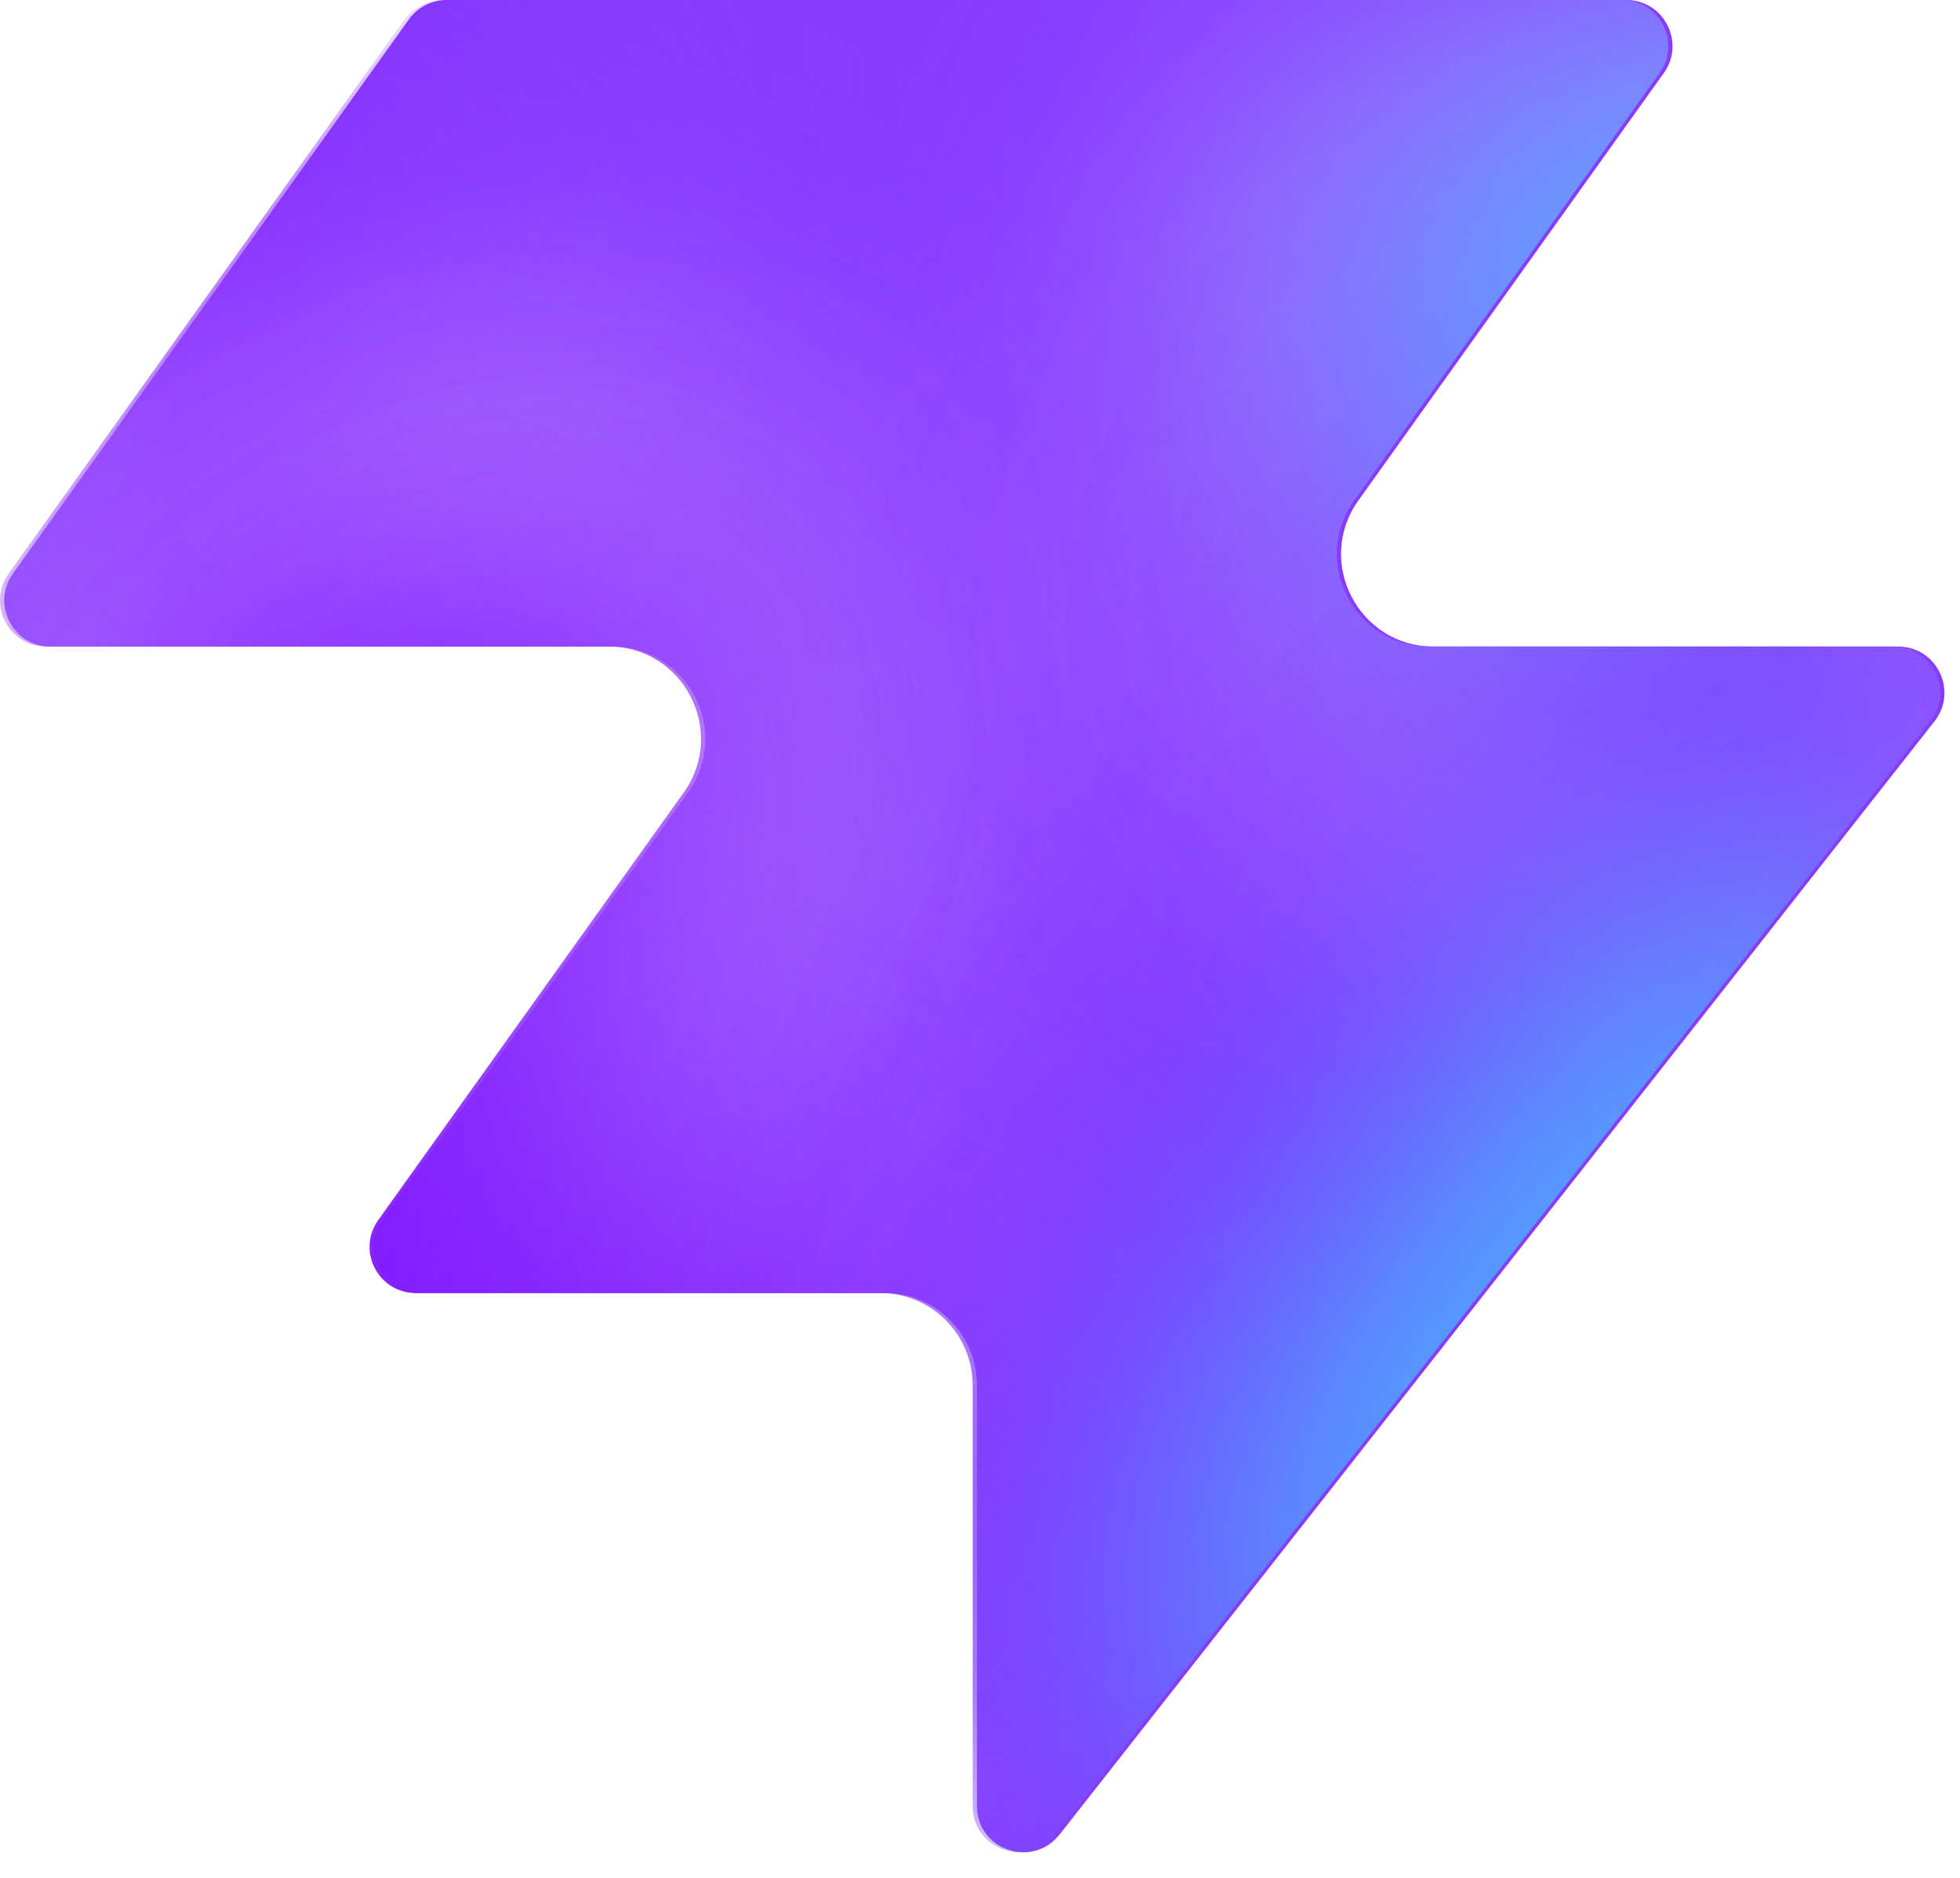
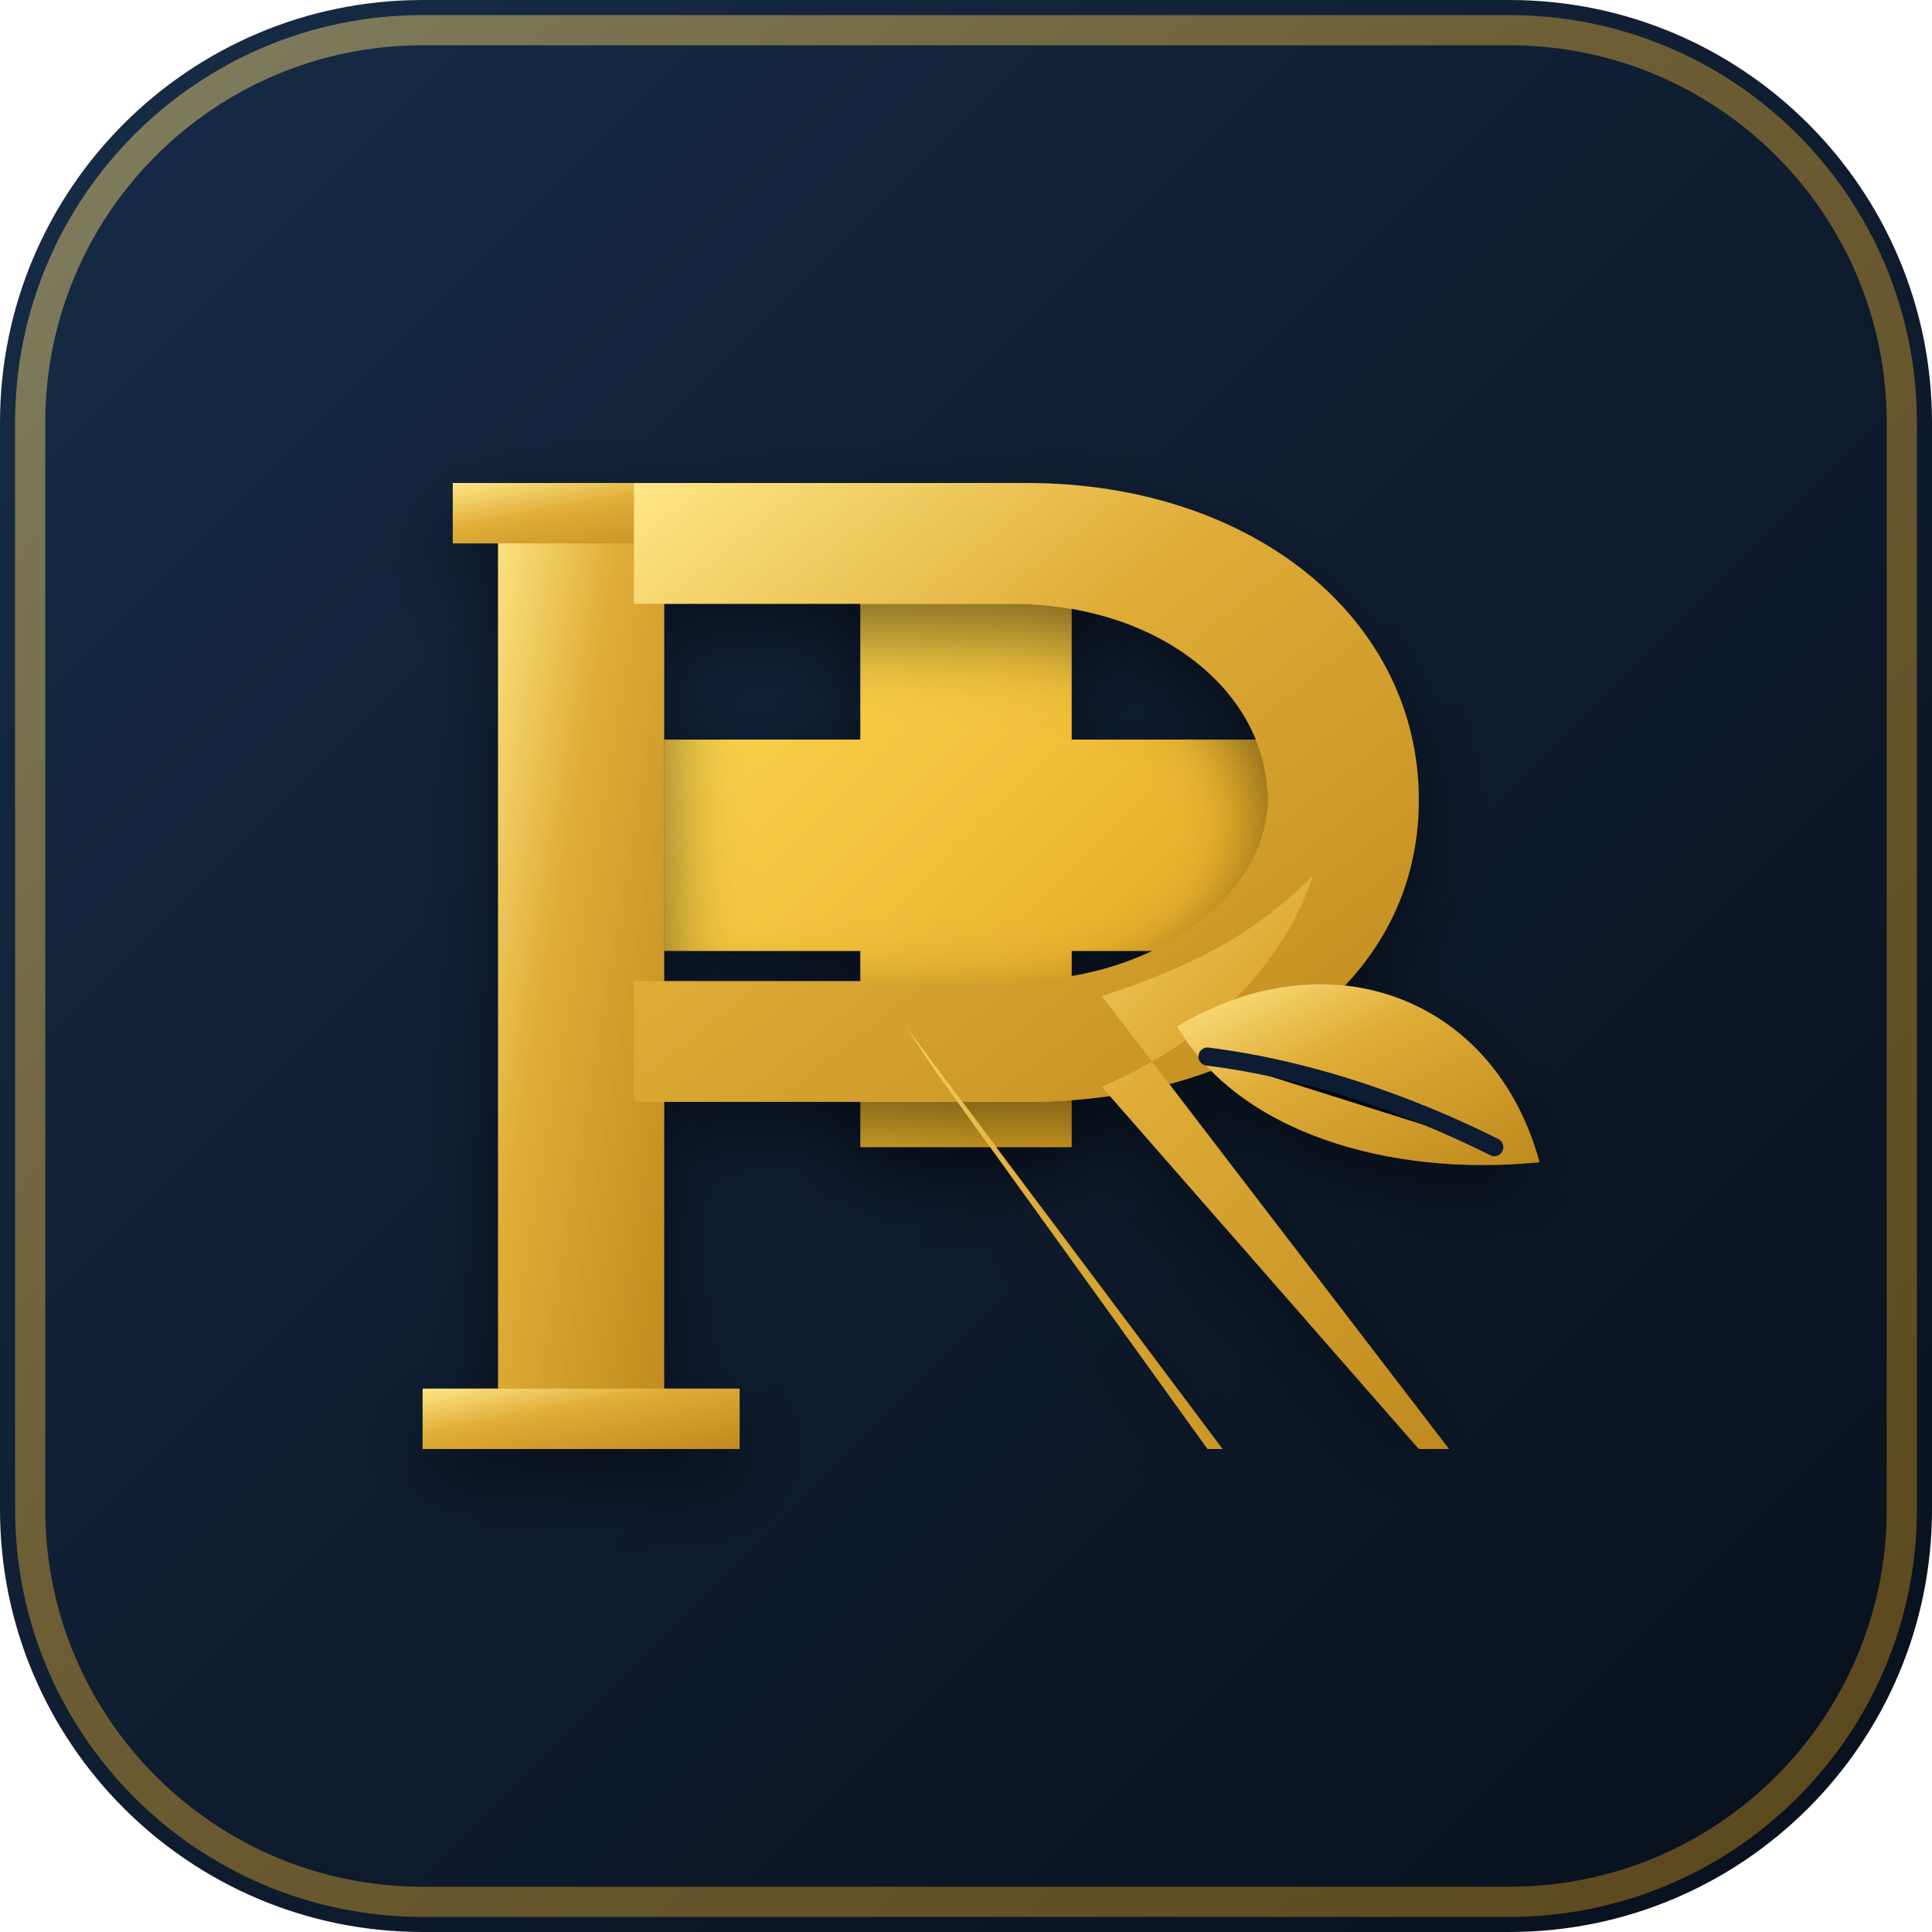
- <svg xmlns="http://www.w3.org/2000/svg" width="48" height="46" fill="none" viewBox="0 0 48 46">
-   <path fill="#863bff" d="M25.946 44.938c-.664.845-2.021.375-2.021-.698V33.937a2.26 2.26 0 0 0-2.262-2.262H10.287c-.92 0-1.456-1.04-.92-1.788l7.48-10.471c1.07-1.497 0-3.578-1.842-3.578H1.237c-.92 0-1.456-1.04-.92-1.788L10.013.474c.214-.297.556-.474.92-.474h28.894c.92 0 1.456 1.04.92 1.788l-7.48 10.471c-1.07 1.498 0 3.579 1.842 3.579h11.377c.943 0 1.473 1.088.89 1.83L25.947 44.94z" style="fill:#863bff;fill:color(display-p3 .525 .23 1);fill-opacity:1" />
-   <mask id="a" width="48" height="46" x="0" y="0" maskUnits="userSpaceOnUse" style="mask-type:alpha">
-     <path fill="#000" d="M25.842 44.938c-.664.844-2.021.375-2.021-.698V33.937a2.26 2.26 0 0 0-2.262-2.262H10.183c-.92 0-1.456-1.04-.92-1.788l7.48-10.471c1.07-1.498 0-3.579-1.842-3.579H1.133c-.92 0-1.456-1.04-.92-1.787L9.91.473c.214-.297.556-.474.92-.474h28.894c.92 0 1.456 1.04.92 1.788l-7.48 10.471c-1.07 1.498 0 3.578 1.842 3.578h11.377c.943 0 1.473 1.088.89 1.832L25.843 44.94z" style="fill:#000;fill-opacity:1" />
-   </mask>
-   <g mask="url(#a)">
-     <g filter="url(#b)">
-       <ellipse cx="5.508" cy="14.704" fill="#ede6ff" rx="5.508" ry="14.704" style="fill:#ede6ff;fill:color(display-p3 .927 .903 1);fill-opacity:1" transform="matrix(.00324 1 1 -.00324 -4.47 31.516)" />
-     </g>
-     <g filter="url(#c)">
-       <ellipse cx="10.399" cy="29.851" fill="#ede6ff" rx="10.399" ry="29.851" style="fill:#ede6ff;fill:color(display-p3 .927 .903 1);fill-opacity:1" transform="matrix(.00324 1 1 -.00324 -39.328 7.883)" />
-     </g>
-     <g filter="url(#d)">
-       <ellipse cx="5.508" cy="30.487" fill="#7e14ff" rx="5.508" ry="30.487" style="fill:#7e14ff;fill:color(display-p3 .492 .077 1);fill-opacity:1" transform="rotate(89.814 -25.913 -14.639)scale(1 -1)" />
-     </g>
-     <g filter="url(#e)">
-       <ellipse cx="5.508" cy="30.599" fill="#7e14ff" rx="5.508" ry="30.599" style="fill:#7e14ff;fill:color(display-p3 .492 .077 1);fill-opacity:1" transform="rotate(89.814 -32.644 -3.334)scale(1 -1)" />
-     </g>
-     <g filter="url(#f)">
-       <ellipse cx="5.508" cy="30.599" fill="#7e14ff" rx="5.508" ry="30.599" style="fill:#7e14ff;fill:color(display-p3 .492 .077 1);fill-opacity:1" transform="matrix(.00324 1 1 -.00324 -34.34 30.47)" />
-     </g>
-     <g filter="url(#g)">
-       <ellipse cx="14.072" cy="22.078" fill="#ede6ff" rx="14.072" ry="22.078" style="fill:#ede6ff;fill:color(display-p3 .927 .903 1);fill-opacity:1" transform="rotate(93.35 24.506 48.493)scale(-1 1)" />
-     </g>
-     <g filter="url(#h)">
-       <ellipse cx="3.47" cy="21.501" fill="#7e14ff" rx="3.47" ry="21.501" style="fill:#7e14ff;fill:color(display-p3 .492 .077 1);fill-opacity:1" transform="rotate(89.009 28.708 47.59)scale(-1 1)" />
-     </g>
-     <g filter="url(#i)">
-       <ellipse cx="3.47" cy="21.501" fill="#7e14ff" rx="3.47" ry="21.501" style="fill:#7e14ff;fill:color(display-p3 .492 .077 1);fill-opacity:1" transform="rotate(89.009 28.708 47.59)scale(-1 1)" />
-     </g>
-     <g filter="url(#j)">
-       <ellipse cx=".387" cy="8.972" fill="#7e14ff" rx="4.407" ry="29.108" style="fill:#7e14ff;fill:color(display-p3 .492 .077 1);fill-opacity:1" transform="rotate(39.51 .387 8.972)" />
-     </g>
-     <g filter="url(#k)">
-       <ellipse cx="47.523" cy="-6.092" fill="#7e14ff" rx="4.407" ry="29.108" style="fill:#7e14ff;fill:color(display-p3 .492 .077 1);fill-opacity:1" transform="rotate(37.892 47.523 -6.092)" />
-     </g>
-     <g filter="url(#l)">
-       <ellipse cx="41.412" cy="6.333" fill="#47bfff" rx="5.971" ry="9.665" style="fill:#47bfff;fill:color(display-p3 .28 .748 1);fill-opacity:1" transform="rotate(37.892 41.412 6.333)" />
-     </g>
-     <g filter="url(#m)">
-       <ellipse cx="-1.879" cy="38.332" fill="#7e14ff" rx="4.407" ry="29.108" style="fill:#7e14ff;fill:color(display-p3 .492 .077 1);fill-opacity:1" transform="rotate(37.892 -1.88 38.332)" />
-     </g>
-     <g filter="url(#n)">
-       <ellipse cx="-1.879" cy="38.332" fill="#7e14ff" rx="4.407" ry="29.108" style="fill:#7e14ff;fill:color(display-p3 .492 .077 1);fill-opacity:1" transform="rotate(37.892 -1.88 38.332)" />
-     </g>
-     <g filter="url(#o)">
-       <ellipse cx="35.651" cy="29.907" fill="#7e14ff" rx="4.407" ry="29.108" style="fill:#7e14ff;fill:color(display-p3 .492 .077 1);fill-opacity:1" transform="rotate(37.892 35.651 29.907)" />
-     </g>
-     <g filter="url(#p)">
-       <ellipse cx="38.418" cy="32.4" fill="#47bfff" rx="5.971" ry="15.297" style="fill:#47bfff;fill:color(display-p3 .28 .748 1);fill-opacity:1" transform="rotate(37.892 38.418 32.4)" />
-     </g>
-   </g>
+ <svg xmlns="http://www.w3.org/2000/svg" viewBox="0 0 128 128">
  <defs>
-     <filter id="b" width="60.045" height="41.654" x="-19.77" y="16.149" color-interpolation-filters="sRGB" filterUnits="userSpaceOnUse">
-       <feFlood flood-opacity="0" result="BackgroundImageFix" />
-       <feBlend in="SourceGraphic" in2="BackgroundImageFix" result="shape" />
-       <feGaussianBlur result="effect1_foregroundBlur_2002_17158" stdDeviation="7.659" />
-     </filter>
-     <filter id="c" width="90.34" height="51.437" x="-54.613" y="-7.533" color-interpolation-filters="sRGB" filterUnits="userSpaceOnUse">
-       <feFlood flood-opacity="0" result="BackgroundImageFix" />
-       <feBlend in="SourceGraphic" in2="BackgroundImageFix" result="shape" />
-       <feGaussianBlur result="effect1_foregroundBlur_2002_17158" stdDeviation="7.659" />
-     </filter>
-     <filter id="d" width="79.355" height="29.4" x="-49.64" y="2.03" color-interpolation-filters="sRGB" filterUnits="userSpaceOnUse">
-       <feFlood flood-opacity="0" result="BackgroundImageFix" />
-       <feBlend in="SourceGraphic" in2="BackgroundImageFix" result="shape" />
-       <feGaussianBlur result="effect1_foregroundBlur_2002_17158" stdDeviation="4.596" />
-     </filter>
-     <filter id="e" width="79.579" height="29.4" x="-45.045" y="20.029" color-interpolation-filters="sRGB" filterUnits="userSpaceOnUse">
-       <feFlood flood-opacity="0" result="BackgroundImageFix" />
-       <feBlend in="SourceGraphic" in2="BackgroundImageFix" result="shape" />
-       <feGaussianBlur result="effect1_foregroundBlur_2002_17158" stdDeviation="4.596" />
-     </filter>
-     <filter id="f" width="79.579" height="29.4" x="-43.513" y="21.178" color-interpolation-filters="sRGB" filterUnits="userSpaceOnUse">
-       <feFlood flood-opacity="0" result="BackgroundImageFix" />
-       <feBlend in="SourceGraphic" in2="BackgroundImageFix" result="shape" />
-       <feGaussianBlur result="effect1_foregroundBlur_2002_17158" stdDeviation="4.596" />
-     </filter>
-     <filter id="g" width="74.749" height="58.852" x="15.756" y="-17.901" color-interpolation-filters="sRGB" filterUnits="userSpaceOnUse">
-       <feFlood flood-opacity="0" result="BackgroundImageFix" />
-       <feBlend in="SourceGraphic" in2="BackgroundImageFix" result="shape" />
-       <feGaussianBlur result="effect1_foregroundBlur_2002_17158" stdDeviation="7.659" />
-     </filter>
-     <filter id="h" width="61.377" height="25.362" x="23.548" y="2.284" color-interpolation-filters="sRGB" filterUnits="userSpaceOnUse">
-       <feFlood flood-opacity="0" result="BackgroundImageFix" />
-       <feBlend in="SourceGraphic" in2="BackgroundImageFix" result="shape" />
-       <feGaussianBlur result="effect1_foregroundBlur_2002_17158" stdDeviation="4.596" />
-     </filter>
-     <filter id="i" width="61.377" height="25.362" x="23.548" y="2.284" color-interpolation-filters="sRGB" filterUnits="userSpaceOnUse">
-       <feFlood flood-opacity="0" result="BackgroundImageFix" />
-       <feBlend in="SourceGraphic" in2="BackgroundImageFix" result="shape" />
-       <feGaussianBlur result="effect1_foregroundBlur_2002_17158" stdDeviation="4.596" />
-     </filter>
-     <filter id="j" width="56.045" height="63.649" x="-27.636" y="-22.853" color-interpolation-filters="sRGB" filterUnits="userSpaceOnUse">
-       <feFlood flood-opacity="0" result="BackgroundImageFix" />
-       <feBlend in="SourceGraphic" in2="BackgroundImageFix" result="shape" />
-       <feGaussianBlur result="effect1_foregroundBlur_2002_17158" stdDeviation="4.596" />
-     </filter>
-     <filter id="k" width="54.814" height="64.646" x="20.116" y="-38.415" color-interpolation-filters="sRGB" filterUnits="userSpaceOnUse">
-       <feFlood flood-opacity="0" result="BackgroundImageFix" />
-       <feBlend in="SourceGraphic" in2="BackgroundImageFix" result="shape" />
-       <feGaussianBlur result="effect1_foregroundBlur_2002_17158" stdDeviation="4.596" />
-     </filter>
-     <filter id="l" width="33.541" height="35.313" x="24.641" y="-11.323" color-interpolation-filters="sRGB" filterUnits="userSpaceOnUse">
-       <feFlood flood-opacity="0" result="BackgroundImageFix" />
-       <feBlend in="SourceGraphic" in2="BackgroundImageFix" result="shape" />
-       <feGaussianBlur result="effect1_foregroundBlur_2002_17158" stdDeviation="4.596" />
-     </filter>
-     <filter id="m" width="54.814" height="64.646" x="-29.286" y="6.009" color-interpolation-filters="sRGB" filterUnits="userSpaceOnUse">
-       <feFlood flood-opacity="0" result="BackgroundImageFix" />
-       <feBlend in="SourceGraphic" in2="BackgroundImageFix" result="shape" />
-       <feGaussianBlur result="effect1_foregroundBlur_2002_17158" stdDeviation="4.596" />
-     </filter>
-     <filter id="n" width="54.814" height="64.646" x="-29.286" y="6.009" color-interpolation-filters="sRGB" filterUnits="userSpaceOnUse">
-       <feFlood flood-opacity="0" result="BackgroundImageFix" />
-       <feBlend in="SourceGraphic" in2="BackgroundImageFix" result="shape" />
-       <feGaussianBlur result="effect1_foregroundBlur_2002_17158" stdDeviation="4.596" />
-     </filter>
-     <filter id="o" width="54.814" height="64.646" x="8.244" y="-2.416" color-interpolation-filters="sRGB" filterUnits="userSpaceOnUse">
-       <feFlood flood-opacity="0" result="BackgroundImageFix" />
-       <feBlend in="SourceGraphic" in2="BackgroundImageFix" result="shape" />
-       <feGaussianBlur result="effect1_foregroundBlur_2002_17158" stdDeviation="4.596" />
-     </filter>
-     <filter id="p" width="39.409" height="43.623" x="18.713" y="10.588" color-interpolation-filters="sRGB" filterUnits="userSpaceOnUse">
-       <feFlood flood-opacity="0" result="BackgroundImageFix" />
-       <feBlend in="SourceGraphic" in2="BackgroundImageFix" result="shape" />
-       <feGaussianBlur result="effect1_foregroundBlur_2002_17158" stdDeviation="4.596" />
+     <linearGradient id="bgGrad" x1="0%" y1="0%" x2="100%" y2="100%">
+       <stop offset="0%" stop-color="#182c48" />
+       <stop offset="50%" stop-color="#0f1d30" />
+       <stop offset="100%" stop-color="#08101b" />
+     </linearGradient>
+     <linearGradient id="goldGrad" x1="0%" y1="0%" x2="100%" y2="100%">
+       <stop offset="0%" stop-color="#FFE685" />
+       <stop offset="40%" stop-color="#DFAC37" />
+       <stop offset="100%" stop-color="#BF8A1E" />
+     </linearGradient>
+     <linearGradient id="crossGrad" x1="0%" y1="0%" x2="100%" y2="100%">
+       <stop offset="0%" stop-color="#FFDD55" />
+       <stop offset="100%" stop-color="#E29F1A" />
+     </linearGradient>
+     <filter id="softGlow" x="-20%" y="-20%" width="140%" height="140%">
+       <feDropShadow dx="0" dy="2" stdDeviation="2.5" flood-color="#000000" flood-opacity="0.5" />
    </filter>
  </defs>
+   <rect width="128" height="128" rx="28" fill="url(#bgGrad)" />
+   <rect x="2" y="2" width="124" height="124" rx="26" fill="none" stroke="url(#goldGrad)" stroke-width="2" stroke-opacity="0.45" />
+   <g filter="url(#softGlow)">
+     <path d="M57 36 H71 V49 H84 V63 H71 V76 H57 V63 H44 V49 H57 Z" fill="url(#crossGrad)" />
+   </g>
+   <g filter="url(#softGlow)">
+     <path d="M33 32 H44 V96 H33 Z" fill="url(#goldGrad)" />
+     <path d="M30 32 H52 V36 H30 Z" fill="url(#goldGrad)" />
+     <path d="M28 92 H49 V96 H28 Z" fill="url(#goldGrad)" />
+     <path d="M42 32 H68 C83 32 94 41 94 53 C94 65 83 73 68 73 H42 V65 H67 C77 65 84 59 84 53 C84 46 77 40 67 40 H42 Z" fill="url(#goldGrad)" />
+     <path d="M60 68 L81 96 H96 L73 66 C79 64 83 62 87 58 C85 64 80 69 73 72 L94 96 H80 L62 71 Z" fill="url(#goldGrad)" />
+     <path d="M78 68 C88 62 99 66 102 77 C92 78 82 75 78 68 Z" fill="url(#goldGrad)" />
+     <path d="M80 70 C88 71 95 74 99 76" stroke="#0f1d30" stroke-width="1.2" stroke-linecap="round" />
+   </g>
</svg>
